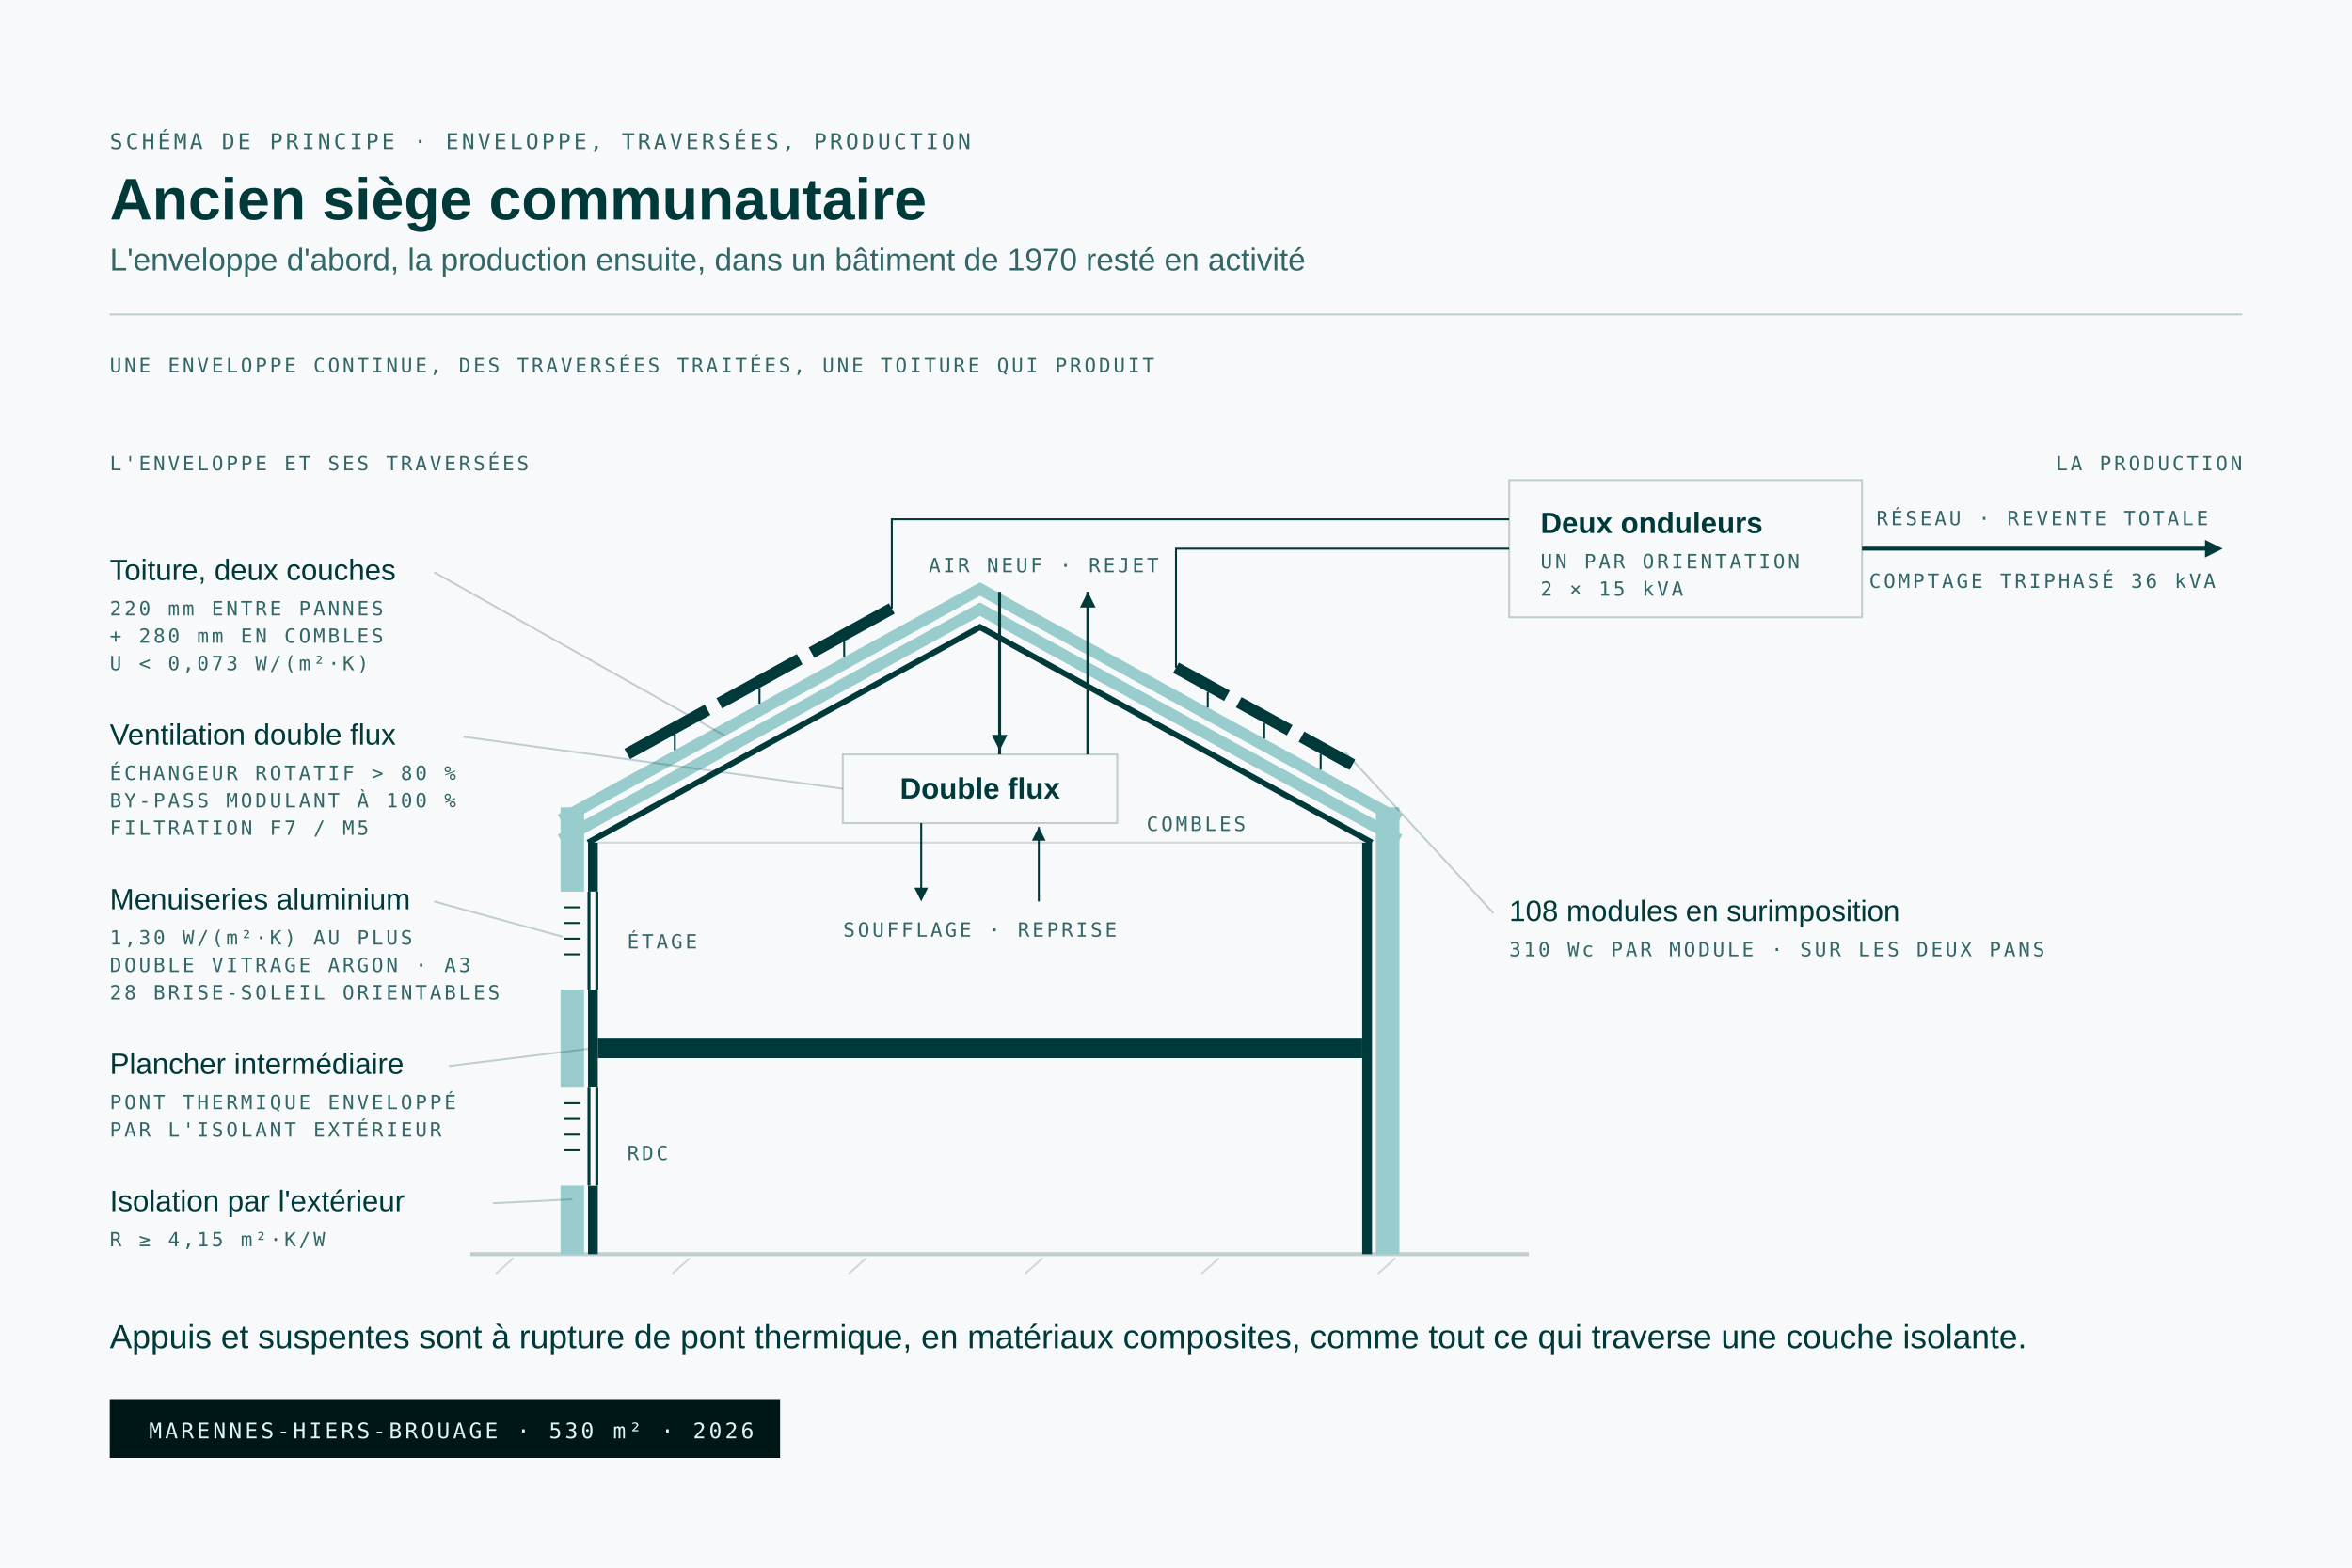
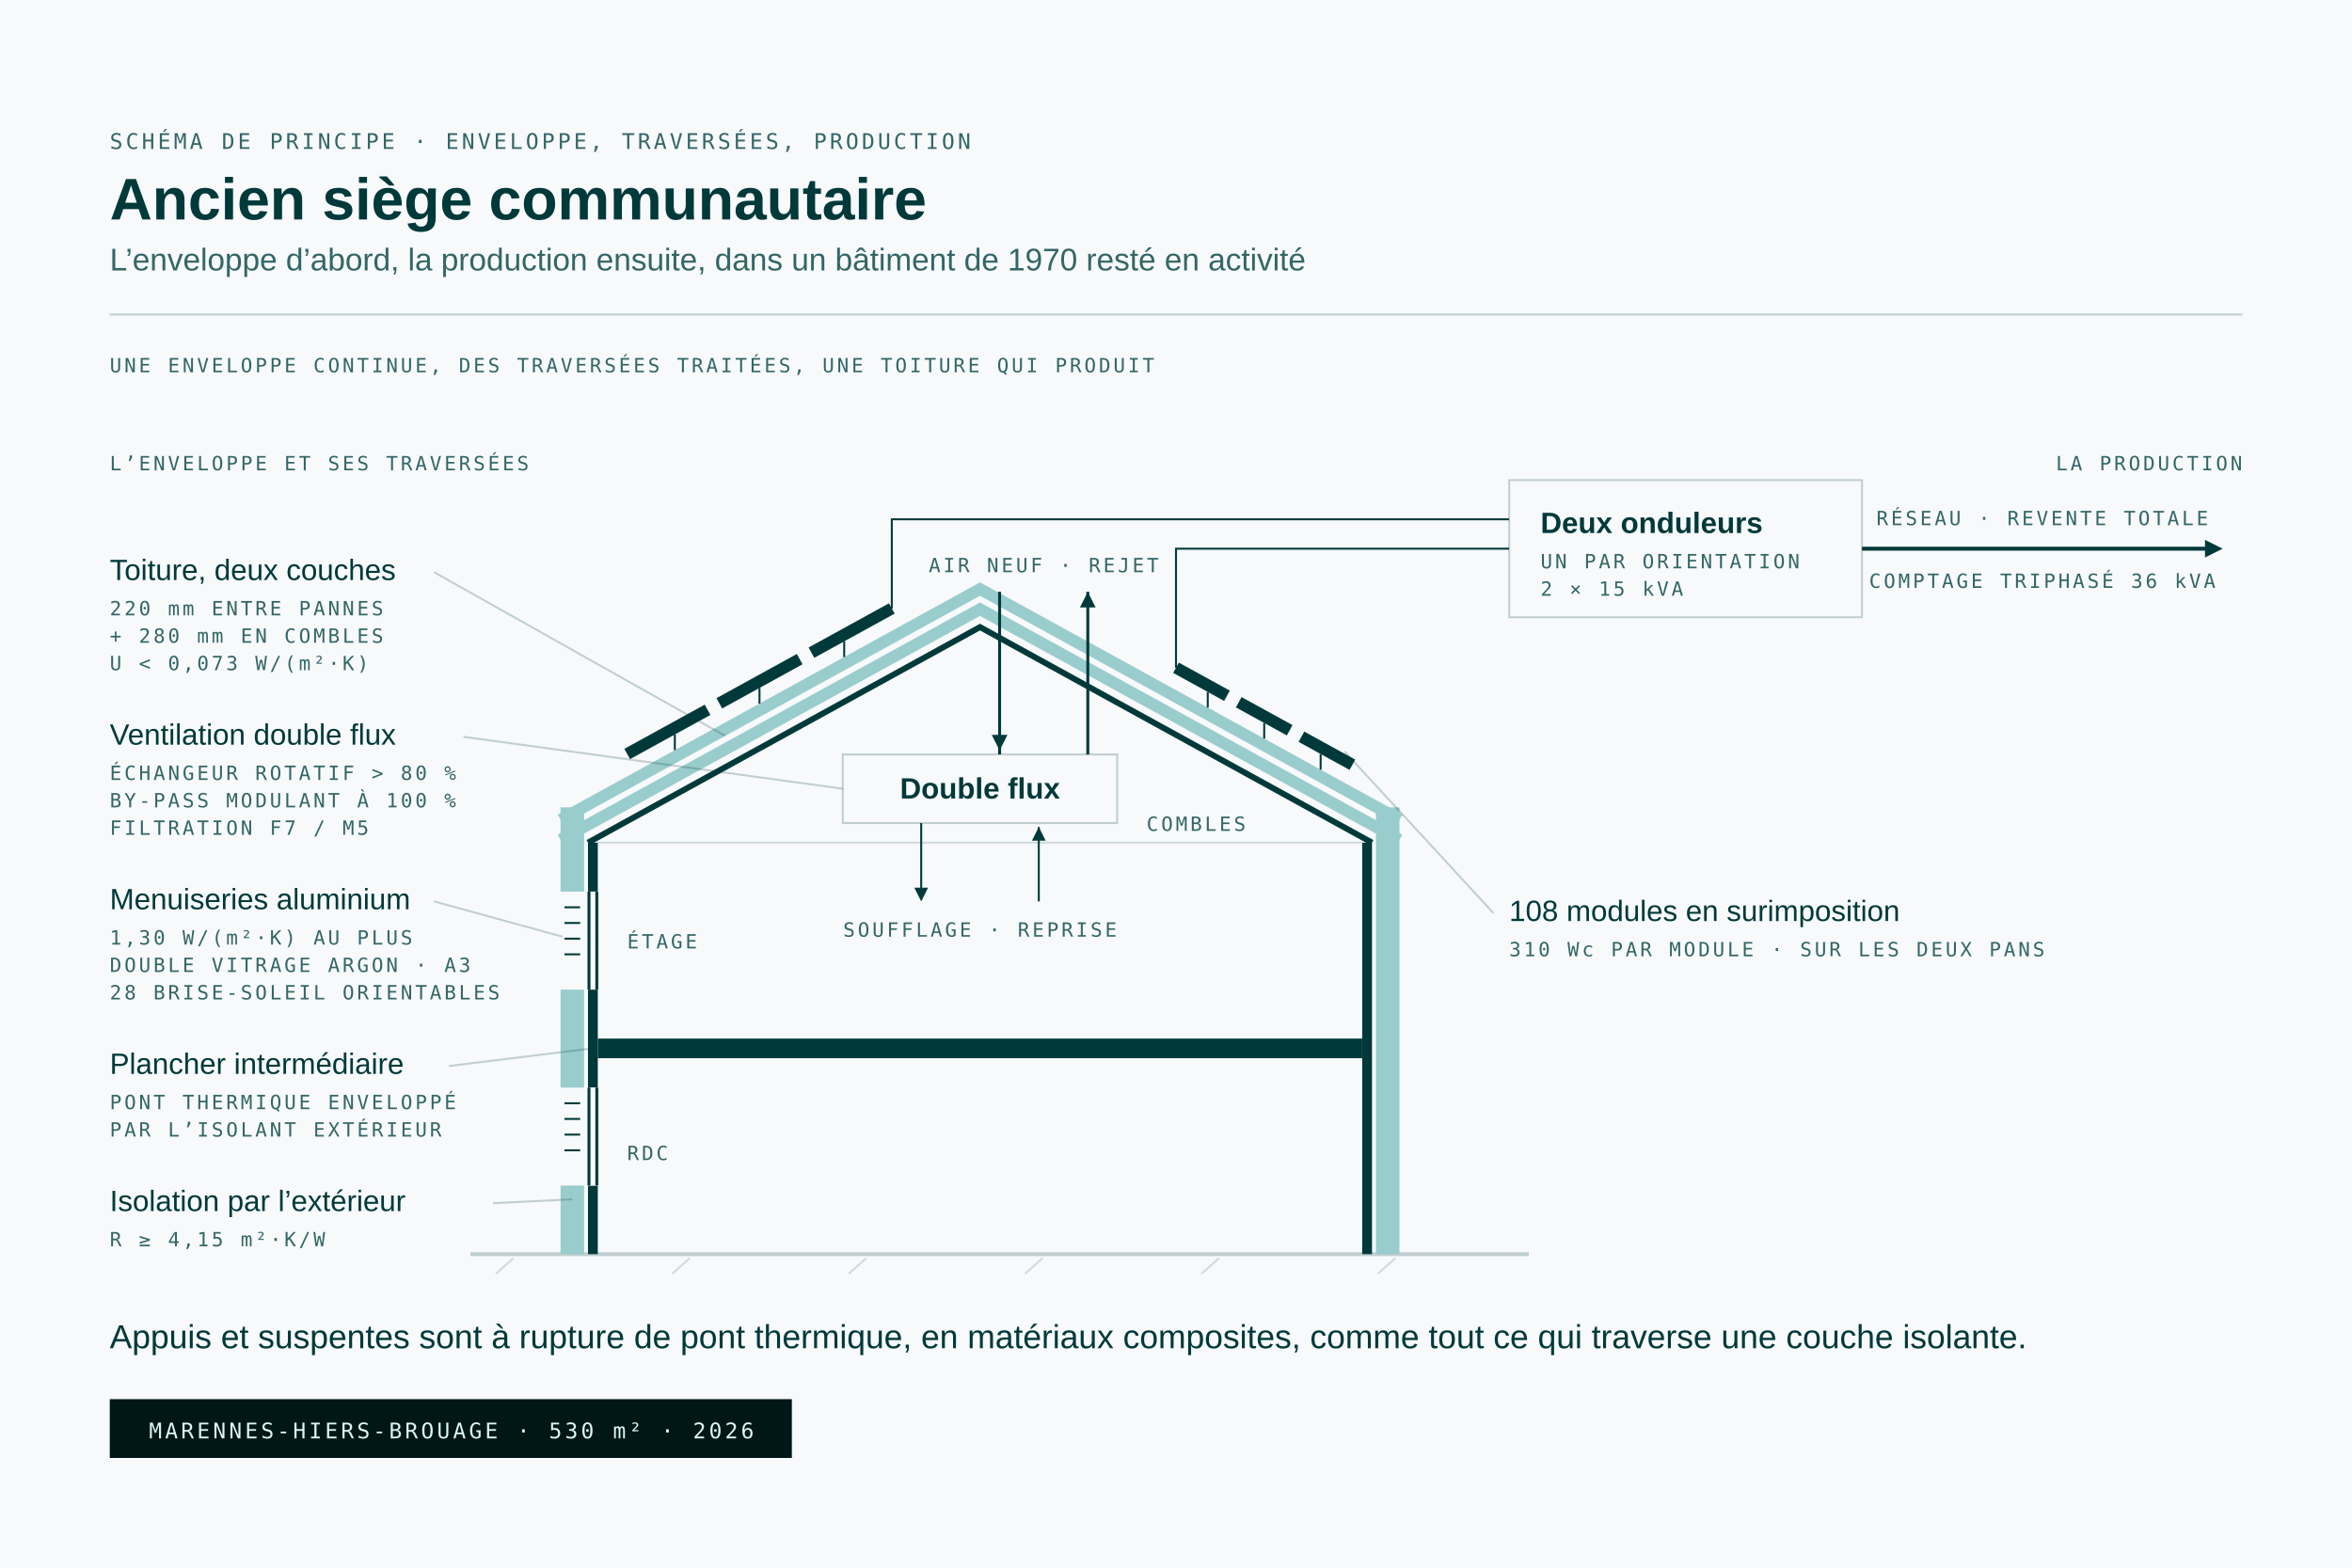
- <svg xmlns="http://www.w3.org/2000/svg" viewBox="0 0 1200 800" preserveAspectRatio="xMidYMid meet" role="img" style="width:100%;height:auto;display:block" aria-label="Coupe de principe de la rénovation thermique par éléments : une enveloppe isolante continue referme le bâtiment — isolation par l'extérieur à R ≥ 4,15 m²·K/W qui enveloppe le pont thermique du plancher intermédiaire, toiture en deux couches de 220 et 280 mm sous 0,073 W/(m²·K), menuiseries aluminium à 1,30 W/(m²·K) au plus avec 28 brise-soleil orientables. La seule traversée d'air est maîtrisée : une centrale double flux en combles échange 2 550 m³/h à plus de 80 % d'efficacité. Au-dessus, 108 modules photovoltaïques de 33,48 kWc en surimposition sur les deux pans alimentent deux onduleurs de 15 kVA et repartent au réseau en revente totale sur un comptage triphasé de 36 kVA.">
+ <svg xmlns="http://www.w3.org/2000/svg" viewBox="0 0 1200 800" preserveAspectRatio="xMidYMid meet" role="img" style="width:100%;height:auto;display:block" aria-label="Coupe de principe de la rénovation thermique par éléments : une enveloppe isolante continue referme le bâtiment — isolation par l’extérieur à R ≥ 4,15 m²·K/W qui enveloppe le pont thermique du plancher intermédiaire, toiture en deux couches de 220 et 280 mm sous 0,073 W/(m²·K), menuiseries aluminium à 1,30 W/(m²·K) au plus avec 28 brise-soleil orientables. La seule traversée d’air est maîtrisée : une centrale double flux en combles échange 2 550 m³/h à plus de 80 % d’efficacité. Au-dessus, 108 modules photovoltaïques de 33,48 kWc en surimposition sur les deux pans alimentent deux onduleurs de 15 kVA et repartent au réseau en revente totale sur un comptage triphasé de 36 kVA.">
  <style>
  .c-profond { fill: var(--color-profond, #001718); }
  .c-encre { fill: var(--color-encre, #00393A); }
  .c-pivot { fill: var(--color-pivot, #336667); }
  .c-clair { fill: var(--color-clair, #99CCCD); }
  .c-voile { fill: var(--color-voile, #E1F4F4); }
  .c-papier { fill: var(--color-papier, #F7F9FA); }
  .c-calcaire { fill: var(--color-calcaire, #EDF0F2); }
  .c-filet-1 { fill: var(--color-filet-1, #00393A38); }
  .c-filet-2 { fill: var(--color-filet-2, #00393A29); }
  .c-filet-3 { fill: var(--color-filet-3, #00393A1F); }
  .s-filet-1 { stroke: var(--color-filet-1, #00393A38); }
  .s-filet-2 { stroke: var(--color-filet-2, #00393A29); }
  .s-filet-3 { stroke: var(--color-filet-3, #00393A1F); }
  .s-encre { stroke: var(--color-encre, #00393A); }
  .s-clair { stroke: var(--color-clair, #99CCCD); }
  .t-sans { font-family: "Archivo Variable", Archivo, "Helvetica Neue", Arial, sans-serif; }
  .t-mono { font-family: "IBM Plex Mono", ui-monospace, monospace; }
</style>
  <rect x="0.00" y="0.00" width="1200.00" height="800.00" class="c-papier" fill="#F7F9FA" />
  <text x="56.00" y="76.00" class="t-mono c-pivot" fill="#336667" font-family="&quot;IBM Plex Mono&quot;, ui-monospace, monospace" font-size="11" font-weight="500" letter-spacing="1.54">SCHÉMA DE PRINCIPE · ENVELOPPE, TRAVERSÉES, PRODUCTION</text>
  <text x="56.00" y="112.00" class="t-sans c-encre" fill="#00393A" font-family="&quot;Archivo Variable&quot;, Archivo, &quot;Helvetica Neue&quot;, Arial, sans-serif" font-size="30" font-weight="700" font-variation-settings="'wdth' 112, 'wght' 700">Ancien siège communautaire</text>
-   <text x="56.00" y="138.00" class="t-sans c-pivot" fill="#336667" font-family="&quot;Archivo Variable&quot;, Archivo, &quot;Helvetica Neue&quot;, Arial, sans-serif" font-size="16" font-weight="400" font-variation-settings="'wdth' 100, 'wght' 400">L'enveloppe d'abord, la production ensuite, dans un bâtiment de 1970 resté en activité</text>
+   <text x="56.00" y="138.00" class="t-sans c-pivot" fill="#336667" font-family="&quot;Archivo Variable&quot;, Archivo, &quot;Helvetica Neue&quot;, Arial, sans-serif" font-size="16" font-weight="400" font-variation-settings="'wdth' 100, 'wght' 400">L’enveloppe d’abord, la production ensuite, dans un bâtiment de 1970 resté en activité</text>
  <rect x="56.00" y="160.00" width="1088.00" height="1.00" class="c-filet-1" fill="#00393A38" />
  <text x="56.00" y="190.00" class="t-mono c-pivot" fill="#336667" font-family="&quot;IBM Plex Mono&quot;, ui-monospace, monospace" font-size="10" font-weight="500" letter-spacing="1.40">UNE ENVELOPPE CONTINUE, DES TRAVERSÉES TRAITÉES, UNE TOITURE QUI PRODUIT</text>
-   <text x="56.00" y="240.00" class="t-mono c-pivot" fill="#336667" font-family="&quot;IBM Plex Mono&quot;, ui-monospace, monospace" font-size="10" font-weight="500" letter-spacing="1.40">L'ENVELOPPE ET SES TRAVERSÉES</text>
+   <text x="56.00" y="240.00" class="t-mono c-pivot" fill="#336667" font-family="&quot;IBM Plex Mono&quot;, ui-monospace, monospace" font-size="10" font-weight="500" letter-spacing="1.40">L’ENVELOPPE ET SES TRAVERSÉES</text>
  <text x="1144.00" y="240.00" class="t-mono c-pivot" fill="#336667" font-family="&quot;IBM Plex Mono&quot;, ui-monospace, monospace" font-size="10" font-weight="500" letter-spacing="1.40" text-anchor="end">LA PRODUCTION</text>
  <path d="M 240.00 640.00 L 780.00 640.00" fill="none" class="s-filet-1" stroke="#00393A38" stroke-width="2" />
  <path d="M 262.00 642.00 L 253.00 650.00" fill="none" class="s-filet-2" stroke="#00393A29" stroke-width="1" />
  <path d="M 352.00 642.00 L 343.00 650.00" fill="none" class="s-filet-2" stroke="#00393A29" stroke-width="1" />
  <path d="M 442.00 642.00 L 433.00 650.00" fill="none" class="s-filet-2" stroke="#00393A29" stroke-width="1" />
  <path d="M 532.00 642.00 L 523.00 650.00" fill="none" class="s-filet-2" stroke="#00393A29" stroke-width="1" />
  <path d="M 622.00 642.00 L 613.00 650.00" fill="none" class="s-filet-2" stroke="#00393A29" stroke-width="1" />
  <path d="M 712.00 642.00 L 703.00 650.00" fill="none" class="s-filet-2" stroke="#00393A29" stroke-width="1" />
  <rect x="300.00" y="430.00" width="5.00" height="25.00" class="c-encre" fill="#00393A" />
  <rect x="300.00" y="505.00" width="5.00" height="50.00" class="c-encre" fill="#00393A" />
  <rect x="300.00" y="605.00" width="5.00" height="35.00" class="c-encre" fill="#00393A" />
  <rect x="695.00" y="430.00" width="5.00" height="210.00" class="c-encre" fill="#00393A" />
  <rect x="305.00" y="530.00" width="390.00" height="10.00" class="c-encre" fill="#00393A" />
  <path d="M 305.00 430.00 L 695.00 430.00" fill="none" class="s-filet-2" stroke="#00393A29" stroke-width="1" />
  <path d="M 300.00 430.00 L 500.00 320.00 L 700.00 430.00" fill="none" class="s-encre" stroke="#00393A" stroke-width="3" />
  <rect x="286.00" y="412.00" width="12.00" height="228.00" class="c-clair" fill="#99CCCD" />
  <rect x="702.00" y="412.00" width="12.00" height="228.00" class="c-clair" fill="#99CCCD" />
  <path d="M 286.00 428.57 L 500.00 310.87 L 714.00 428.57" fill="none" class="s-clair" stroke="#99CCCD" stroke-width="6" />
  <path d="M 286.00 418.30 L 500.00 300.60 L 714.00 418.30" fill="none" class="s-clair" stroke="#99CCCD" stroke-width="6" />
  <rect x="285.00" y="455.00" width="35.00" height="50.00" class="c-papier" fill="#F7F9FA" />
  <path d="M 300.50 455.00 L 300.50 505.00" fill="none" class="s-encre" stroke="#00393A" stroke-width="1.5" />
  <path d="M 304.50 455.00 L 304.50 505.00" fill="none" class="s-encre" stroke="#00393A" stroke-width="1.5" />
  <path d="M 288.00 463.00 L 296.00 463.00" fill="none" class="s-encre" stroke="#00393A" stroke-width="1" />
  <path d="M 288.00 471.00 L 296.00 471.00" fill="none" class="s-encre" stroke="#00393A" stroke-width="1" />
  <path d="M 288.00 479.00 L 296.00 479.00" fill="none" class="s-encre" stroke="#00393A" stroke-width="1" />
  <path d="M 288.00 487.00 L 296.00 487.00" fill="none" class="s-encre" stroke="#00393A" stroke-width="1" />
  <rect x="285.00" y="555.00" width="35.00" height="50.00" class="c-papier" fill="#F7F9FA" />
  <path d="M 300.50 555.00 L 300.50 605.00" fill="none" class="s-encre" stroke="#00393A" stroke-width="1.5" />
  <path d="M 304.50 555.00 L 304.50 605.00" fill="none" class="s-encre" stroke="#00393A" stroke-width="1.5" />
  <path d="M 288.00 563.00 L 296.00 563.00" fill="none" class="s-encre" stroke="#00393A" stroke-width="1" />
  <path d="M 288.00 571.00 L 296.00 571.00" fill="none" class="s-encre" stroke="#00393A" stroke-width="1" />
  <path d="M 288.00 579.00 L 296.00 579.00" fill="none" class="s-encre" stroke="#00393A" stroke-width="1" />
  <path d="M 288.00 587.00 L 296.00 587.00" fill="none" class="s-encre" stroke="#00393A" stroke-width="1" />
  <path d="M 320.00 384.76 L 361.00 362.21" fill="none" class="s-encre" stroke="#00393A" stroke-width="6" />
  <path d="M 367.00 358.91 L 408.00 336.36" fill="none" class="s-encre" stroke="#00393A" stroke-width="6" />
  <path d="M 414.00 333.06 L 455.00 310.51" fill="none" class="s-encre" stroke="#00393A" stroke-width="6" />
  <path d="M 344.30 374.82 L 344.30 382.81" fill="none" class="s-encre" stroke="#00393A" stroke-width="1" />
  <path d="M 387.50 351.06 L 387.50 359.05" fill="none" class="s-encre" stroke="#00393A" stroke-width="1" />
  <path d="M 430.70 327.30 L 430.70 335.29" fill="none" class="s-encre" stroke="#00393A" stroke-width="1" />
  <path d="M 600.00 340.76 L 626.00 355.06" fill="none" class="s-encre" stroke="#00393A" stroke-width="6" />
  <path d="M 632.00 358.36 L 658.00 372.66" fill="none" class="s-encre" stroke="#00393A" stroke-width="6" />
  <path d="M 664.00 375.96 L 690.00 390.26" fill="none" class="s-encre" stroke="#00393A" stroke-width="6" />
  <path d="M 616.20 353.10 L 616.20 361.08" fill="none" class="s-encre" stroke="#00393A" stroke-width="1" />
  <path d="M 645.00 368.94 L 645.00 376.92" fill="none" class="s-encre" stroke="#00393A" stroke-width="1" />
  <path d="M 673.80 384.78 L 673.80 392.76" fill="none" class="s-encre" stroke="#00393A" stroke-width="1" />
  <rect x="430.00" y="385.00" width="140.00" height="35.00" class="c-papier s-filet-1" fill="#F7F9FA" stroke="#00393A38" stroke-width="1" />
  <text x="500.00" y="407.50" class="t-sans c-encre" fill="#00393A" font-family="&quot;Archivo Variable&quot;, Archivo, &quot;Helvetica Neue&quot;, Arial, sans-serif" font-size="15" font-weight="600" font-variation-settings="'wdth' 112, 'wght' 600" text-anchor="middle">Double flux</text>
  <path d="M 510.00 302.00 L 510.00 385.00" fill="none" class="s-encre" stroke="#00393A" stroke-width="1.5" />
  <path d="M 510.00 383.00 L 506.00 375.00 L 514.00 375.00 Z" class="c-encre" fill="#00393A" />
  <path d="M 555.00 302.00 L 555.00 385.00" fill="none" class="s-encre" stroke="#00393A" stroke-width="1.5" />
  <path d="M 555.00 302.00 L 551.00 310.00 L 559.00 310.00 Z" class="c-encre" fill="#00393A" />
  <text x="532.50" y="292.00" class="t-mono c-pivot" fill="#336667" font-family="&quot;IBM Plex Mono&quot;, ui-monospace, monospace" font-size="10" font-weight="500" letter-spacing="1.40" text-anchor="middle">AIR NEUF · REJET</text>
  <path d="M 470.00 420.00 L 470.00 458.00" fill="none" class="s-encre" stroke="#00393A" stroke-width="1" />
  <path d="M 470.00 460.00 L 466.50 453.00 L 473.50 453.00 Z" class="c-encre" fill="#00393A" />
  <path d="M 530.00 460.00 L 530.00 422.00" fill="none" class="s-encre" stroke="#00393A" stroke-width="1" />
  <path d="M 530.00 422.00 L 526.50 429.00 L 533.50 429.00 Z" class="c-encre" fill="#00393A" />
  <text x="500.00" y="478.00" class="t-mono c-pivot" fill="#336667" font-family="&quot;IBM Plex Mono&quot;, ui-monospace, monospace" font-size="10" font-weight="500" letter-spacing="1.40" text-anchor="middle">SOUFFLAGE · REPRISE</text>
  <text x="320.00" y="484.00" class="t-mono c-pivot" fill="#336667" font-family="&quot;IBM Plex Mono&quot;, ui-monospace, monospace" font-size="10" font-weight="500" letter-spacing="1.40">ÉTAGE</text>
  <text x="320.00" y="592.00" class="t-mono c-pivot" fill="#336667" font-family="&quot;IBM Plex Mono&quot;, ui-monospace, monospace" font-size="10" font-weight="500" letter-spacing="1.40">RDC</text>
  <text x="585.00" y="424.00" class="t-mono c-pivot" fill="#336667" font-family="&quot;IBM Plex Mono&quot;, ui-monospace, monospace" font-size="10" font-weight="500" letter-spacing="1.40">COMBLES</text>
  <path d="M 455.00 310.51 L 455.00 265.00 L 770.00 265.00" fill="none" class="s-encre" stroke="#00393A" stroke-width="1" />
  <path d="M 600.00 340.76 L 600.00 280.00 L 770.00 280.00" fill="none" class="s-encre" stroke="#00393A" stroke-width="1" />
  <rect x="770.00" y="245.00" width="180.00" height="70.00" class="c-papier s-filet-1" fill="#F7F9FA" stroke="#00393A38" stroke-width="1" />
  <text x="786.00" y="272.00" class="t-sans c-encre" fill="#00393A" font-family="&quot;Archivo Variable&quot;, Archivo, &quot;Helvetica Neue&quot;, Arial, sans-serif" font-size="15" font-weight="600" font-variation-settings="'wdth' 112, 'wght' 600">Deux onduleurs</text>
  <text x="786.00" y="290.00" class="t-mono c-pivot" fill="#336667" font-family="&quot;IBM Plex Mono&quot;, ui-monospace, monospace" font-size="10" font-weight="500" letter-spacing="1.40">UN PAR ORIENTATION</text>
  <text x="786.00" y="304.00" class="t-mono c-pivot" fill="#336667" font-family="&quot;IBM Plex Mono&quot;, ui-monospace, monospace" font-size="10" font-weight="500" letter-spacing="1.40">2 × 15 kVA</text>
  <path d="M 950.00 280.00 L 1126.00 280.00" fill="none" class="s-encre" stroke="#00393A" stroke-width="2" />
  <path d="M 1134.00 280.00 L 1125.00 275.50 L 1125.00 284.50 Z" class="c-encre" fill="#00393A" />
  <text x="1042.00" y="268.00" class="t-mono c-pivot" fill="#336667" font-family="&quot;IBM Plex Mono&quot;, ui-monospace, monospace" font-size="10" font-weight="500" letter-spacing="1.40" text-anchor="middle">RÉSEAU · REVENTE TOTALE</text>
  <text x="1042.00" y="300.00" class="t-mono c-pivot" fill="#336667" font-family="&quot;IBM Plex Mono&quot;, ui-monospace, monospace" font-size="10" font-weight="500" letter-spacing="1.40" text-anchor="middle">COMPTAGE TRIPHASÉ 36 kVA</text>
  <text x="770.00" y="470.00" class="t-sans c-encre" fill="#00393A" font-family="&quot;Archivo Variable&quot;, Archivo, &quot;Helvetica Neue&quot;, Arial, sans-serif" font-size="15" font-weight="400" font-variation-settings="'wdth' 100, 'wght' 400">108 modules en surimposition</text>
  <text x="770.00" y="488.00" class="t-mono c-pivot" fill="#336667" font-family="&quot;IBM Plex Mono&quot;, ui-monospace, monospace" font-size="10" font-weight="500" letter-spacing="1.40">310 Wc PAR MODULE · SUR LES DEUX PANS</text>
  <path d="M 762.00 466.00 L 686.00 383.50" fill="none" class="s-filet-1" stroke="#00393A38" stroke-width="1" />
  <text x="56.00" y="296.00" class="t-sans c-encre" fill="#00393A" font-family="&quot;Archivo Variable&quot;, Archivo, &quot;Helvetica Neue&quot;, Arial, sans-serif" font-size="15" font-weight="400" font-variation-settings="'wdth' 100, 'wght' 400">Toiture, deux couches</text>
  <text x="56.00" y="314.00" class="t-mono c-pivot" fill="#336667" font-family="&quot;IBM Plex Mono&quot;, ui-monospace, monospace" font-size="10" font-weight="500" letter-spacing="1.40">220 mm ENTRE PANNES</text>
  <text x="56.00" y="328.00" class="t-mono c-pivot" fill="#336667" font-family="&quot;IBM Plex Mono&quot;, ui-monospace, monospace" font-size="10" font-weight="500" letter-spacing="1.40">+ 280 mm EN COMBLES</text>
  <text x="56.00" y="342.00" class="t-mono c-pivot" fill="#336667" font-family="&quot;IBM Plex Mono&quot;, ui-monospace, monospace" font-size="10" font-weight="500" letter-spacing="1.40">U &lt; 0,073 W/(m²·K)</text>
  <path d="M 221.50 292.00 L 370.00 375.52" fill="none" class="s-filet-1" stroke="#00393A38" stroke-width="1" />
  <text x="56.00" y="380.00" class="t-sans c-encre" fill="#00393A" font-family="&quot;Archivo Variable&quot;, Archivo, &quot;Helvetica Neue&quot;, Arial, sans-serif" font-size="15" font-weight="400" font-variation-settings="'wdth' 100, 'wght' 400">Ventilation double flux</text>
  <text x="56.00" y="398.00" class="t-mono c-pivot" fill="#336667" font-family="&quot;IBM Plex Mono&quot;, ui-monospace, monospace" font-size="10" font-weight="500" letter-spacing="1.40">ÉCHANGEUR ROTATIF &gt; 80 %</text>
  <text x="56.00" y="412.00" class="t-mono c-pivot" fill="#336667" font-family="&quot;IBM Plex Mono&quot;, ui-monospace, monospace" font-size="10" font-weight="500" letter-spacing="1.40">BY-PASS MODULANT À 100 %</text>
  <text x="56.00" y="426.00" class="t-mono c-pivot" fill="#336667" font-family="&quot;IBM Plex Mono&quot;, ui-monospace, monospace" font-size="10" font-weight="500" letter-spacing="1.40">FILTRATION F7 / M5</text>
  <path d="M 236.50 376.00 L 430.00 402.50" fill="none" class="s-filet-1" stroke="#00393A38" stroke-width="1" />
  <text x="56.00" y="464.00" class="t-sans c-encre" fill="#00393A" font-family="&quot;Archivo Variable&quot;, Archivo, &quot;Helvetica Neue&quot;, Arial, sans-serif" font-size="15" font-weight="400" font-variation-settings="'wdth' 100, 'wght' 400">Menuiseries aluminium</text>
  <text x="56.00" y="482.00" class="t-mono c-pivot" fill="#336667" font-family="&quot;IBM Plex Mono&quot;, ui-monospace, monospace" font-size="10" font-weight="500" letter-spacing="1.40">1,30 W/(m²·K) AU PLUS</text>
  <text x="56.00" y="496.00" class="t-mono c-pivot" fill="#336667" font-family="&quot;IBM Plex Mono&quot;, ui-monospace, monospace" font-size="10" font-weight="500" letter-spacing="1.40">DOUBLE VITRAGE ARGON · A3</text>
  <text x="56.00" y="510.00" class="t-mono c-pivot" fill="#336667" font-family="&quot;IBM Plex Mono&quot;, ui-monospace, monospace" font-size="10" font-weight="500" letter-spacing="1.40">28 BRISE-SOLEIL ORIENTABLES</text>
  <path d="M 221.50 460.00 L 287.00 478.00" fill="none" class="s-filet-1" stroke="#00393A38" stroke-width="1" />
  <text x="56.00" y="548.00" class="t-sans c-encre" fill="#00393A" font-family="&quot;Archivo Variable&quot;, Archivo, &quot;Helvetica Neue&quot;, Arial, sans-serif" font-size="15" font-weight="400" font-variation-settings="'wdth' 100, 'wght' 400">Plancher intermédiaire</text>
  <text x="56.00" y="566.00" class="t-mono c-pivot" fill="#336667" font-family="&quot;IBM Plex Mono&quot;, ui-monospace, monospace" font-size="10" font-weight="500" letter-spacing="1.40">PONT THERMIQUE ENVELOPPÉ</text>
-   <text x="56.00" y="580.00" class="t-mono c-pivot" fill="#336667" font-family="&quot;IBM Plex Mono&quot;, ui-monospace, monospace" font-size="10" font-weight="500" letter-spacing="1.40">PAR L'ISOLANT EXTÉRIEUR</text>
+   <text x="56.00" y="580.00" class="t-mono c-pivot" fill="#336667" font-family="&quot;IBM Plex Mono&quot;, ui-monospace, monospace" font-size="10" font-weight="500" letter-spacing="1.40">PAR L’ISOLANT EXTÉRIEUR</text>
  <path d="M 229.00 544.00 L 302.00 535.00" fill="none" class="s-filet-1" stroke="#00393A38" stroke-width="1" />
-   <text x="56.00" y="618.00" class="t-sans c-encre" fill="#00393A" font-family="&quot;Archivo Variable&quot;, Archivo, &quot;Helvetica Neue&quot;, Arial, sans-serif" font-size="15" font-weight="400" font-variation-settings="'wdth' 100, 'wght' 400">Isolation par l'extérieur</text>
+   <text x="56.00" y="618.00" class="t-sans c-encre" fill="#00393A" font-family="&quot;Archivo Variable&quot;, Archivo, &quot;Helvetica Neue&quot;, Arial, sans-serif" font-size="15" font-weight="400" font-variation-settings="'wdth' 100, 'wght' 400">Isolation par l’extérieur</text>
  <text x="56.00" y="636.00" class="t-mono c-pivot" fill="#336667" font-family="&quot;IBM Plex Mono&quot;, ui-monospace, monospace" font-size="10" font-weight="500" letter-spacing="1.40">R ≥ 4,15 m²·K/W</text>
  <path d="M 251.50 614.00 L 292.00 612.00" fill="none" class="s-filet-1" stroke="#00393A38" stroke-width="1" />
  <text x="56.00" y="688.00" class="t-sans c-encre" fill="#00393A" font-family="&quot;Archivo Variable&quot;, Archivo, &quot;Helvetica Neue&quot;, Arial, sans-serif" font-size="17" font-weight="400" font-variation-settings="'wdth' 100, 'wght' 400">Appuis et suspentes sont à rupture de pont thermique, en matériaux composites, comme tout ce qui traverse une couche isolante.</text>
-   <rect x="56.00" y="714.00" width="342.00" height="30.00" class="c-profond" fill="#001718" />
+   <rect x="56.00" y="714.00" width="348.00" height="30.00" class="c-profond" fill="#001718" />
  <text x="76.00" y="734.00" class="t-mono c-voile" fill="#E1F4F4" font-family="&quot;IBM Plex Mono&quot;, ui-monospace, monospace" font-size="11" font-weight="500" letter-spacing="1.54">MARENNES-HIERS-BROUAGE · 530 m² · 2026</text>
</svg>
